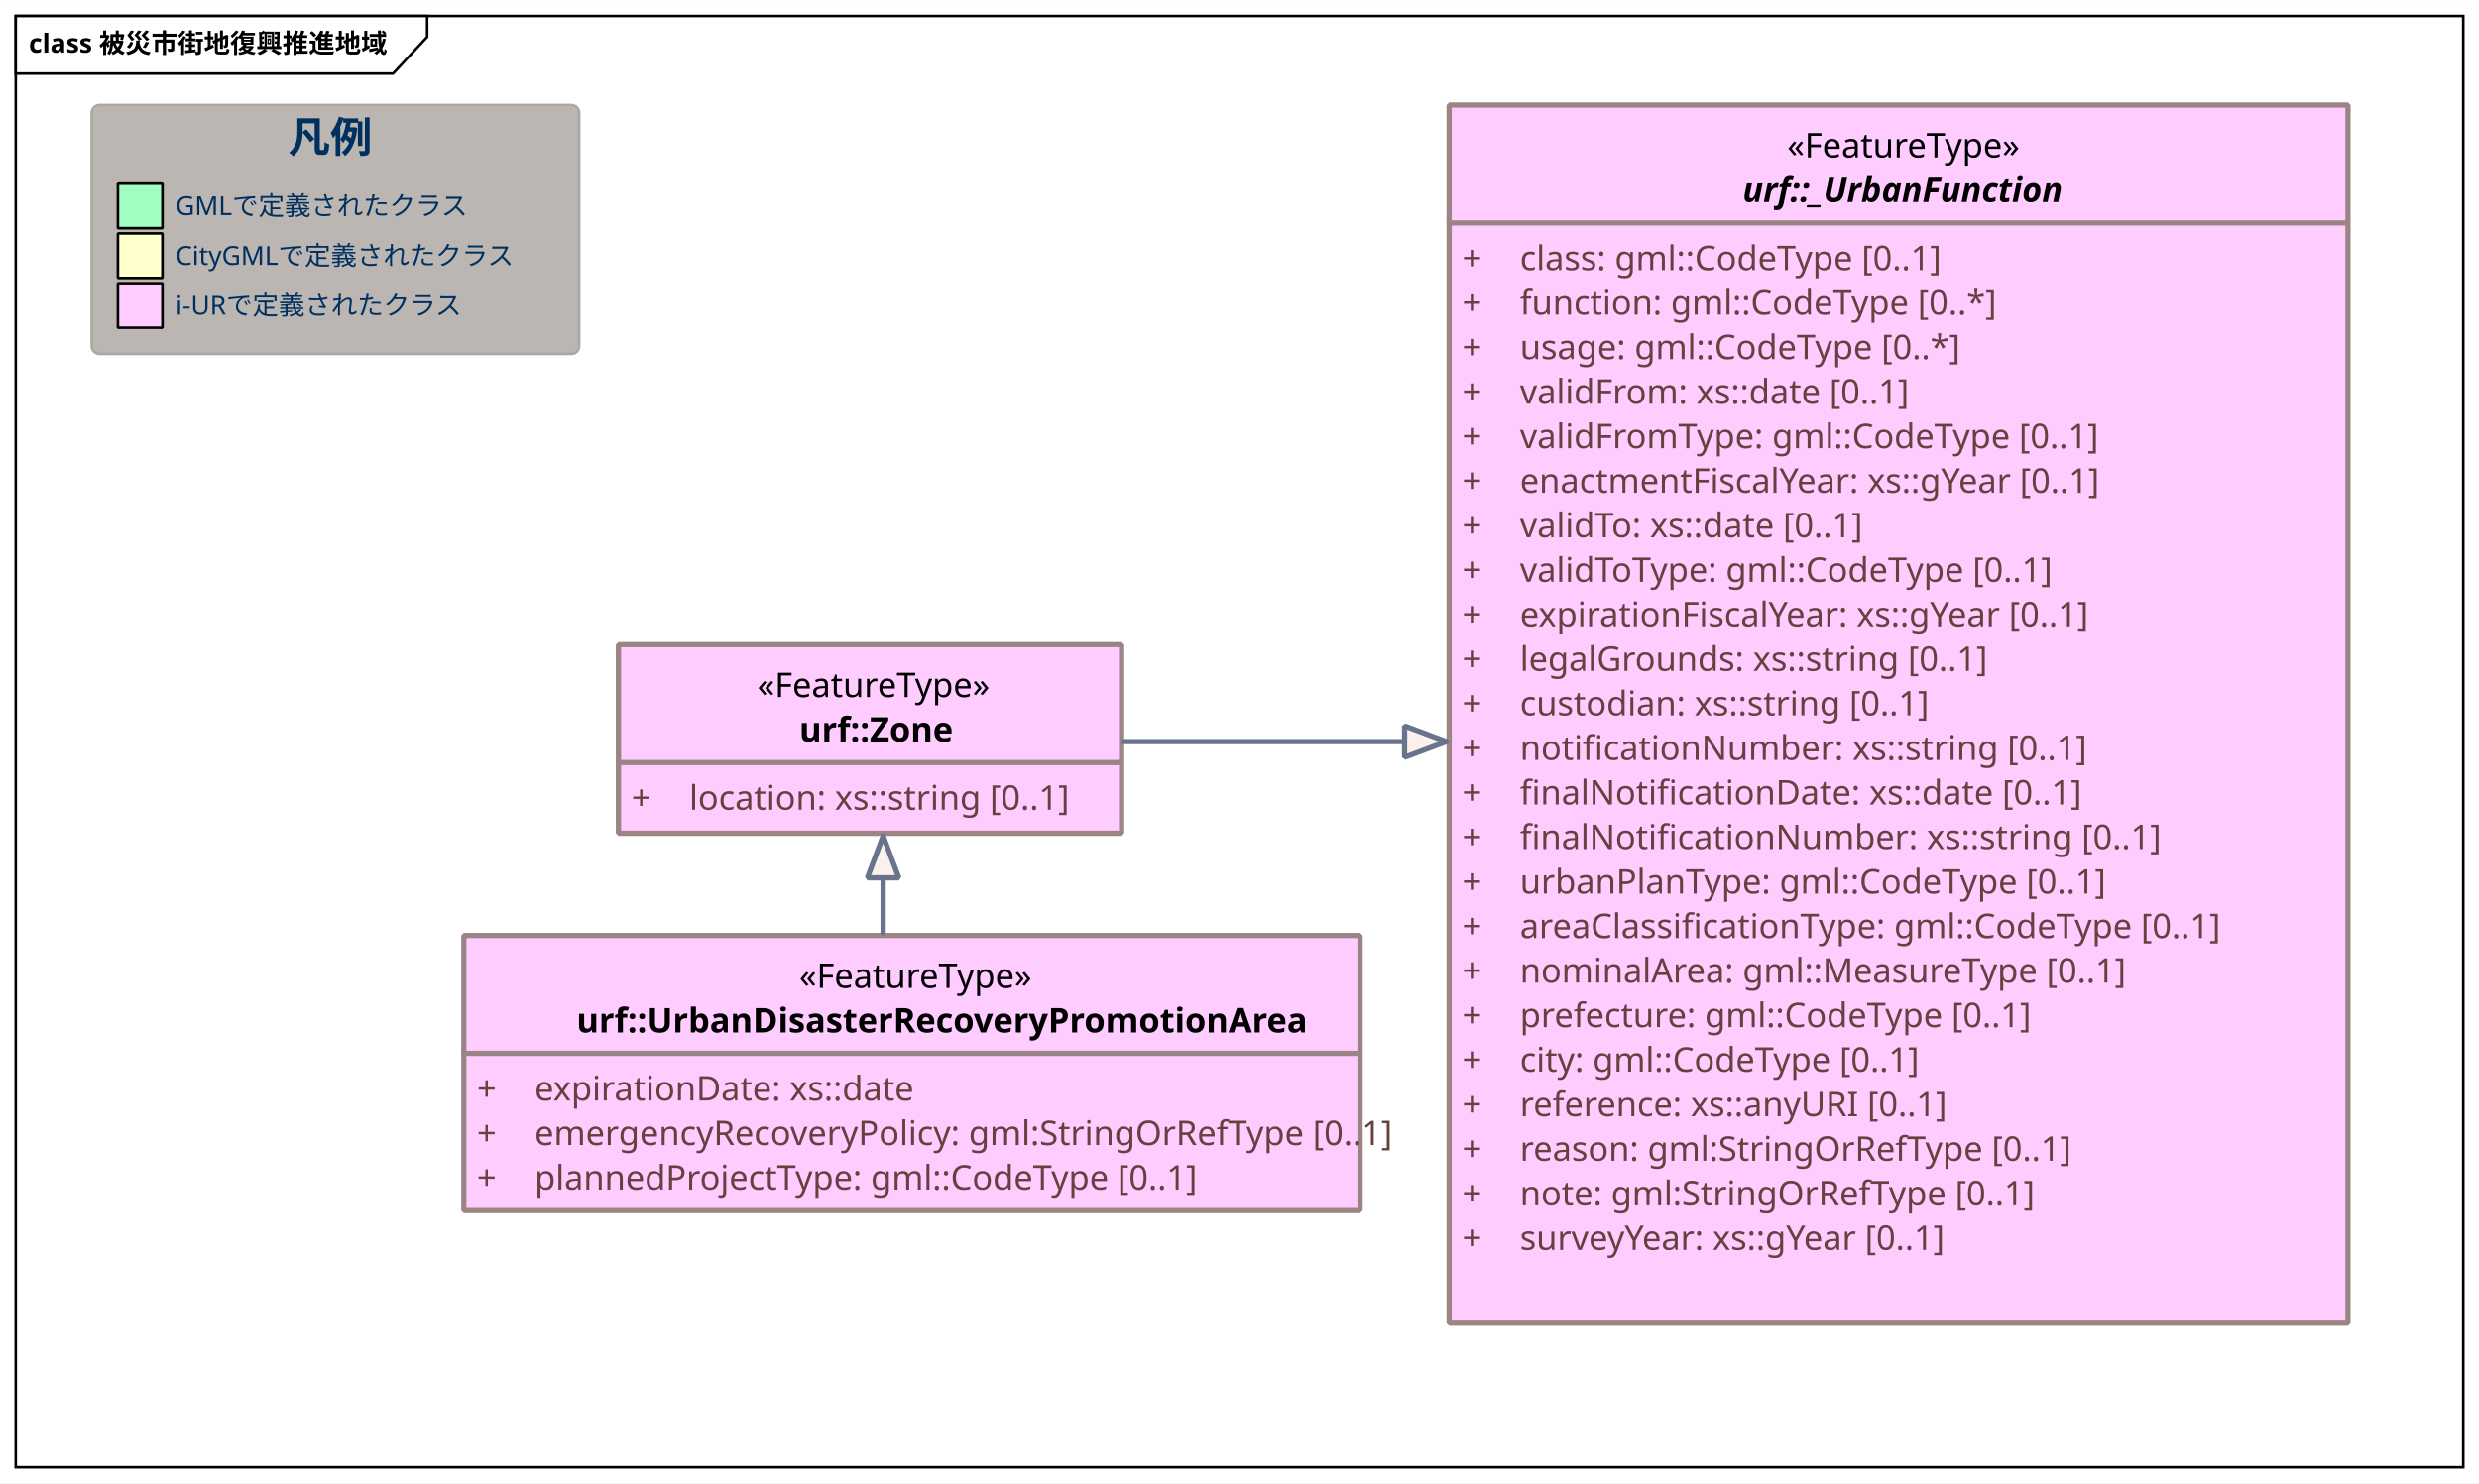
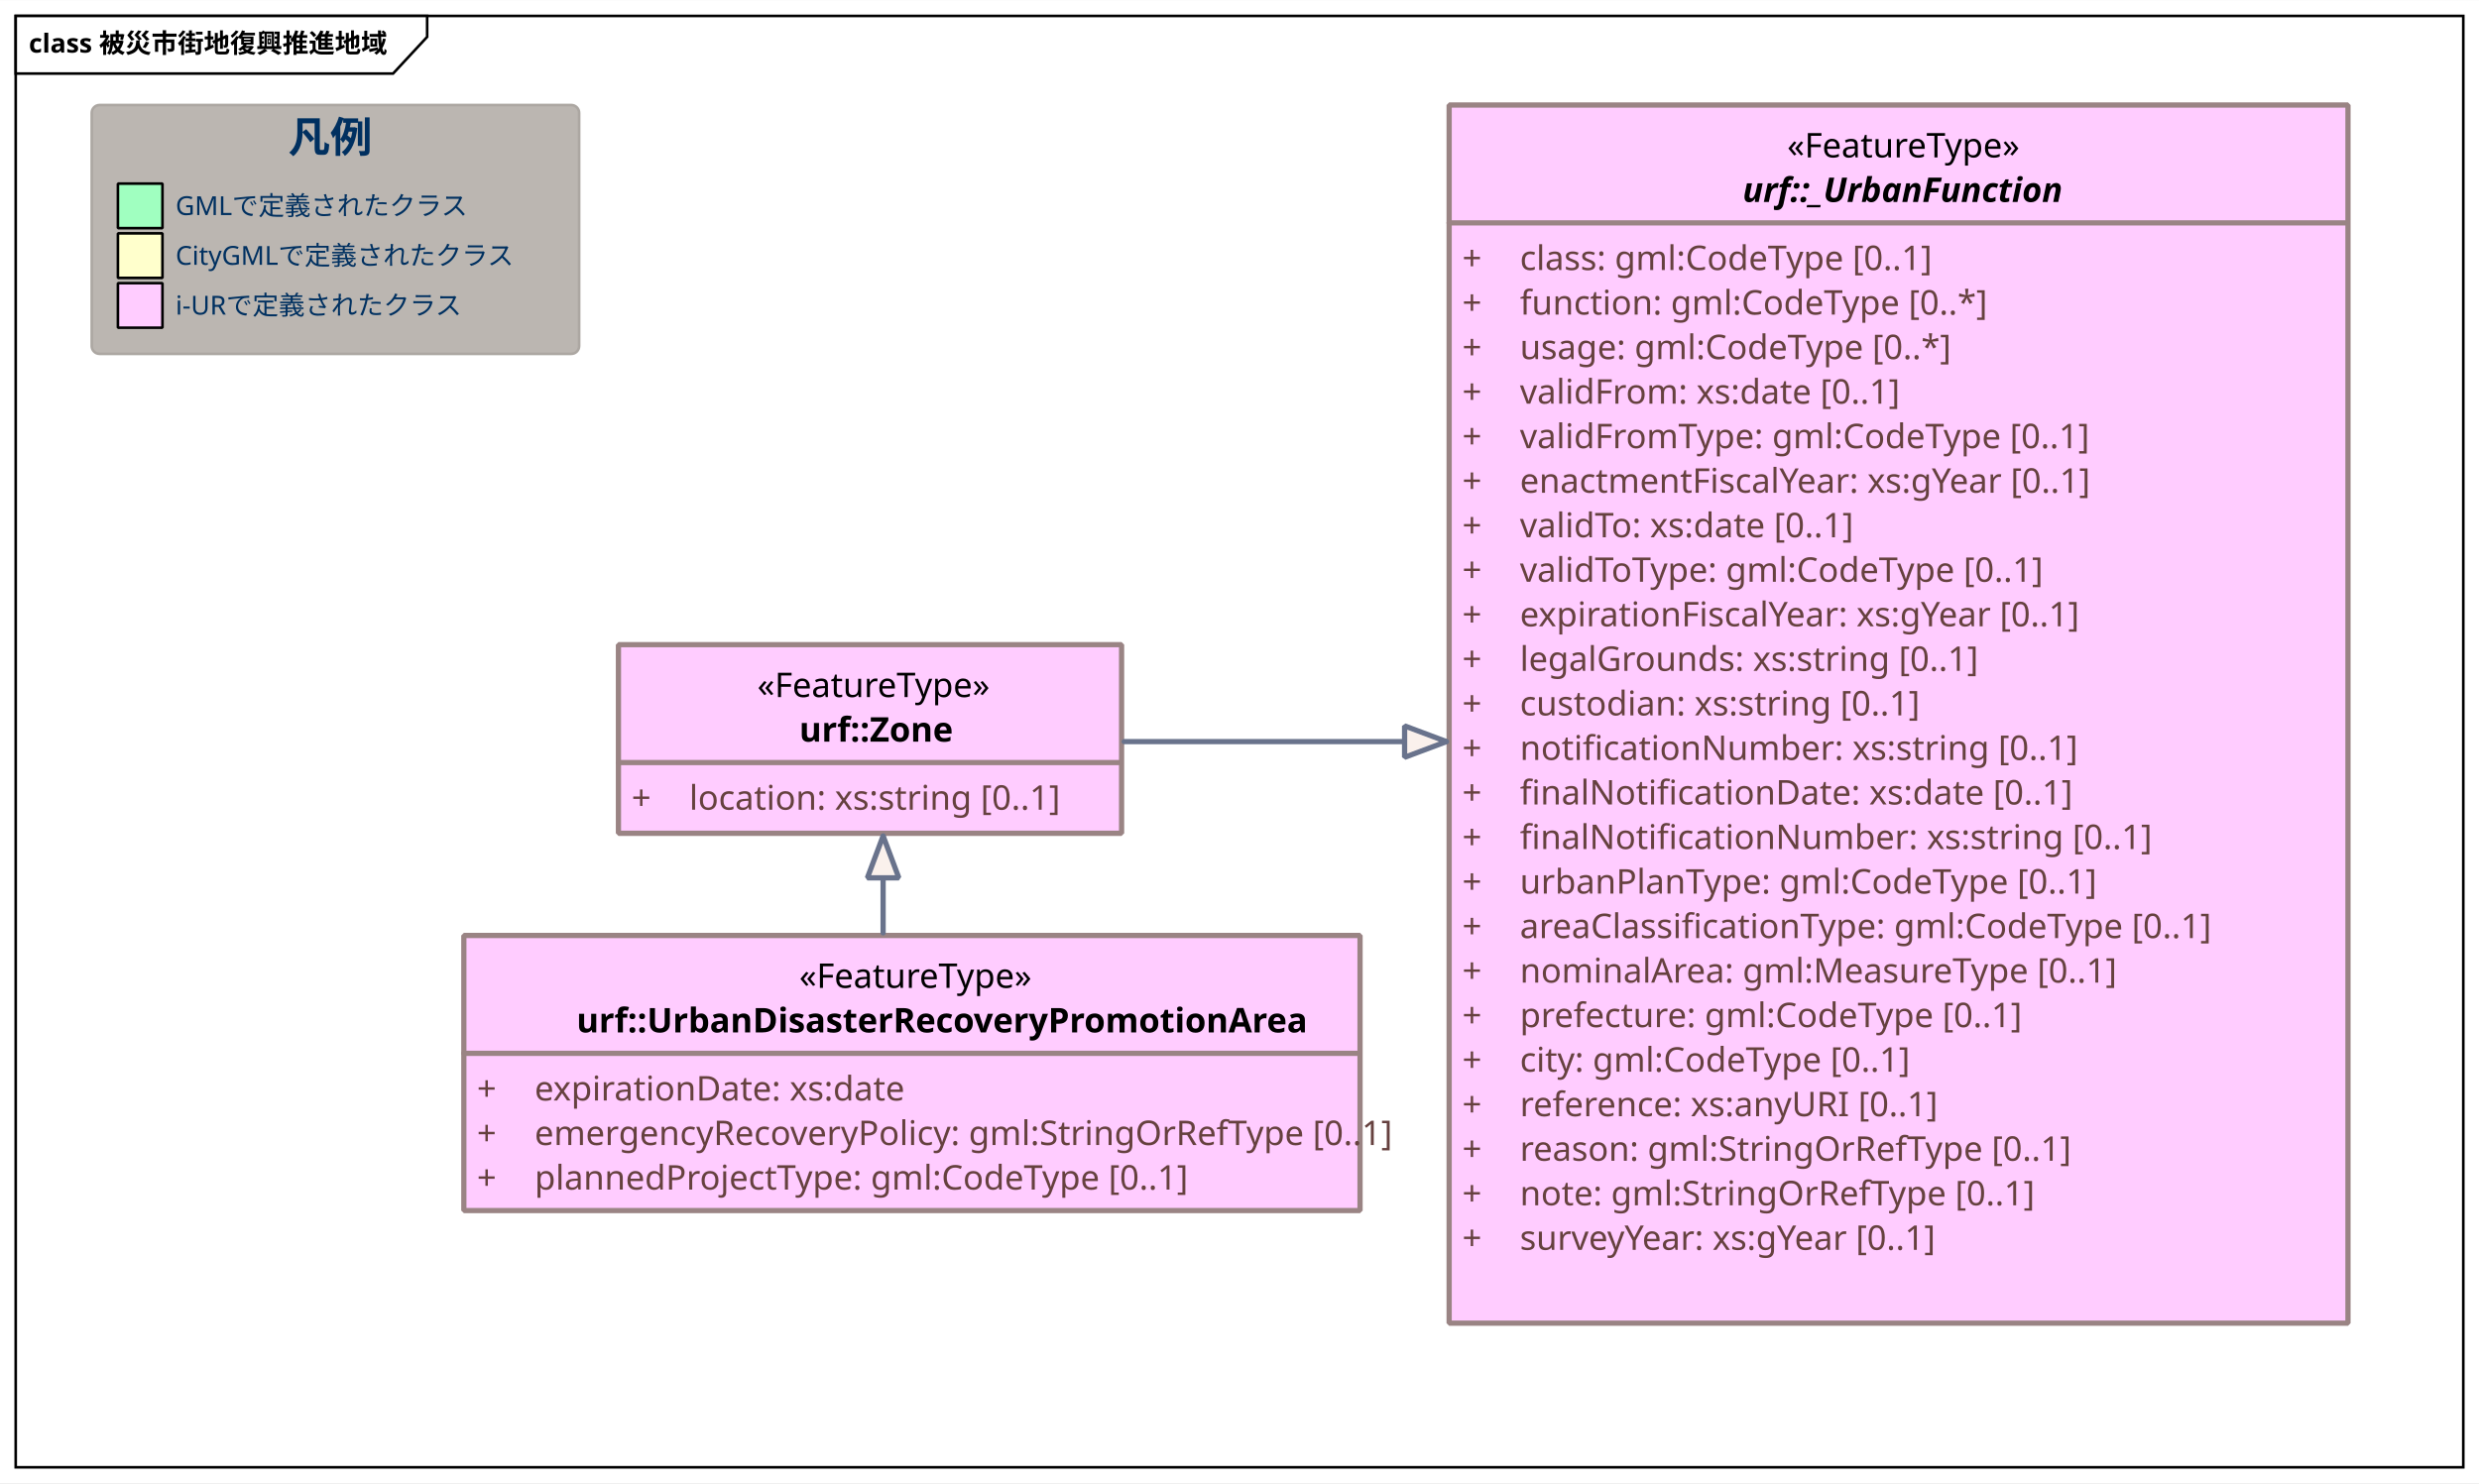
<svg xmlns="http://www.w3.org/2000/svg" width="25.03cm" height="14.98cm" viewBox="0 0 946 566">
  <g style="fill:#FFFFFF;fill-opacity:1.00;">
    <rect x="0" y="0" width="946" height="566" shape-rendering="auto" />
  </g>
  <g style="stroke-width:1;stroke-linecap:square;stroke-linejoin:miter; fill:#000000;fill-opacity:0.00; stroke:#000000; stroke-opacity:1.00">
    <path d="M 6 6 L 6 560 L 940 560 L 940 6 L 6 6" shape-rendering="auto" />
  </g>
  <g style="stroke-width:1;stroke-linecap:square;stroke-linejoin:miter; fill:#FFFFFF;fill-opacity:1.00; stroke:#000000; stroke-opacity:1.00">
    <polygon points="6 28 150 28 163 14 163 6 6 6 6 28" shape-rendering="auto" style="fill-rule:evenodd;" />
  </g>
  <g style="stroke-width:1;stroke-linecap:square;stroke-linejoin:miter; fill:#000000;fill-opacity:1.00; stroke:#000000; stroke-opacity:0.00">
    <text x="11.00" y="20.00" textLength="137" style="font-family:メイリオ; font-weight:700; font-style:normal; font-size:10px; fill:#000000;fill-opacity:1.00; stroke:#000000; stroke-opacity:0.00 stroke-width:0; white-space: pre;" xml:space="preserve" transform="rotate(-0.00 11.00 20.00)">class 被災市街地復興推進地域</text>
  </g>
  <g style="stroke-width:2;stroke-linecap:round;stroke-linejoin:bevel; fill:#FFCCFF;fill-opacity:1.00; stroke:#9A8484; stroke-opacity:1.00">
    <rect x="553" y="40" width="343" height="465" rx="0.00" shape-rendering="auto" />
  </g>
  <g style="stroke-width:1;stroke-linecap:round;stroke-linejoin:bevel; fill:#000000;fill-opacity:1.00; stroke:#000000; stroke-opacity:0.00">
    <text x="682.00" y="60.00" textLength="85" style="font-family:Yu Gothic UI; font-weight:400; font-style:normal; font-size:13px; fill:#000000;fill-opacity:1.00; stroke:#000000; stroke-opacity:0.00 stroke-width:0; white-space: pre;" xml:space="preserve" transform="rotate(-0.00 682.00 60.00)">«FeatureType»</text>
    <text x="665.00" y="77.00" textLength="118" style="font-family:Yu Gothic UI; font-weight:700; font-style:italic; font-size:13px; fill:#000000;fill-opacity:1.00; stroke:#000000; stroke-opacity:0.00 stroke-width:0; white-space: pre;" xml:space="preserve" transform="rotate(-0.00 665.00 77.00)">urf::_UrbanFunction</text>
  </g>
  <g style="stroke-width:2;stroke-linecap:round;stroke-linejoin:bevel; fill:#000000;fill-opacity:0.00; stroke:#9A8484; stroke-opacity:1.00">
    <path d="M 553 85 L 895 85" shape-rendering="auto" />
  </g>
  <g style="stroke-width:1;stroke-linecap:round;stroke-linejoin:bevel; fill:#66413F;fill-opacity:1.00; stroke:#000000; stroke-opacity:0.00">
    <text x="558.00" y="103.00" textLength="13" style="font-family:Yu Gothic UI; font-weight:400; font-style:normal; font-size:13px; fill:#66413F;fill-opacity:1.00; stroke:#000000; stroke-opacity:0.00 stroke-width:0; white-space: pre;" xml:space="preserve" transform="rotate(-0.00 558.00 103.00)">+ </text>
-     <text x="580.00" y="103.00" textLength="154" style="font-family:Yu Gothic UI; font-weight:400; font-style:normal; font-size:13px; fill:#66413F;fill-opacity:1.00; stroke:#000000; stroke-opacity:0.00 stroke-width:0; white-space: pre;" xml:space="preserve" transform="rotate(-0.00 580.00 103.00)">class: gml::CodeType [0..1]</text>
+     <text x="580.00" y="103.00" textLength="151" style="font-family:Yu Gothic UI; font-weight:400; font-style:normal; font-size:13px; fill:#66413F;fill-opacity:1.00; stroke:#000000; stroke-opacity:0.00 stroke-width:0; white-space: pre;" xml:space="preserve" transform="rotate(-0.00 580.00 103.00)">class: gml:CodeType [0..1]</text>
    <text x="558.00" y="120.00" textLength="13" style="font-family:Yu Gothic UI; font-weight:400; font-style:normal; font-size:13px; fill:#66413F;fill-opacity:1.00; stroke:#000000; stroke-opacity:0.00 stroke-width:0; white-space: pre;" xml:space="preserve" transform="rotate(-0.00 558.00 120.00)">+ </text>
-     <text x="580.00" y="120.00" textLength="170" style="font-family:Yu Gothic UI; font-weight:400; font-style:normal; font-size:13px; fill:#66413F;fill-opacity:1.00; stroke:#000000; stroke-opacity:0.00 stroke-width:0; white-space: pre;" xml:space="preserve" transform="rotate(-0.00 580.00 120.00)">function: gml::CodeType [0..*]</text>
+     <text x="580.00" y="120.00" textLength="167" style="font-family:Yu Gothic UI; font-weight:400; font-style:normal; font-size:13px; fill:#66413F;fill-opacity:1.00; stroke:#000000; stroke-opacity:0.00 stroke-width:0; white-space: pre;" xml:space="preserve" transform="rotate(-0.00 580.00 120.00)">function: gml:CodeType [0..*]</text>
    <text x="558.00" y="137.00" textLength="13" style="font-family:Yu Gothic UI; font-weight:400; font-style:normal; font-size:13px; fill:#66413F;fill-opacity:1.00; stroke:#000000; stroke-opacity:0.00 stroke-width:0; white-space: pre;" xml:space="preserve" transform="rotate(-0.00 558.00 137.00)">+ </text>
-     <text x="580.00" y="137.00" textLength="159" style="font-family:Yu Gothic UI; font-weight:400; font-style:normal; font-size:13px; fill:#66413F;fill-opacity:1.00; stroke:#000000; stroke-opacity:0.00 stroke-width:0; white-space: pre;" xml:space="preserve" transform="rotate(-0.00 580.00 137.00)">usage: gml::CodeType [0..*]</text>
+     <text x="580.00" y="137.00" textLength="156" style="font-family:Yu Gothic UI; font-weight:400; font-style:normal; font-size:13px; fill:#66413F;fill-opacity:1.00; stroke:#000000; stroke-opacity:0.00 stroke-width:0; white-space: pre;" xml:space="preserve" transform="rotate(-0.00 580.00 137.00)">usage: gml:CodeType [0..*]</text>
    <text x="558.00" y="154.00" textLength="13" style="font-family:Yu Gothic UI; font-weight:400; font-style:normal; font-size:13px; fill:#66413F;fill-opacity:1.00; stroke:#000000; stroke-opacity:0.00 stroke-width:0; white-space: pre;" xml:space="preserve" transform="rotate(-0.00 558.00 154.00)">+ </text>
-     <text x="580.00" y="154.00" textLength="140" style="font-family:Yu Gothic UI; font-weight:400; font-style:normal; font-size:13px; fill:#66413F;fill-opacity:1.00; stroke:#000000; stroke-opacity:0.00 stroke-width:0; white-space: pre;" xml:space="preserve" transform="rotate(-0.00 580.00 154.00)">validFrom: xs::date [0..1]</text>
+     <text x="580.00" y="154.00" textLength="137" style="font-family:Yu Gothic UI; font-weight:400; font-style:normal; font-size:13px; fill:#66413F;fill-opacity:1.00; stroke:#000000; stroke-opacity:0.00 stroke-width:0; white-space: pre;" xml:space="preserve" transform="rotate(-0.00 580.00 154.00)">validFrom: xs:date [0..1]</text>
    <text x="558.00" y="171.00" textLength="13" style="font-family:Yu Gothic UI; font-weight:400; font-style:normal; font-size:13px; fill:#66413F;fill-opacity:1.00; stroke:#000000; stroke-opacity:0.00 stroke-width:0; white-space: pre;" xml:space="preserve" transform="rotate(-0.00 558.00 171.00)">+ </text>
-     <text x="580.00" y="171.00" textLength="211" style="font-family:Yu Gothic UI; font-weight:400; font-style:normal; font-size:13px; fill:#66413F;fill-opacity:1.00; stroke:#000000; stroke-opacity:0.00 stroke-width:0; white-space: pre;" xml:space="preserve" transform="rotate(-0.00 580.00 171.00)">validFromType: gml::CodeType [0..1]</text>
+     <text x="580.00" y="171.00" textLength="208" style="font-family:Yu Gothic UI; font-weight:400; font-style:normal; font-size:13px; fill:#66413F;fill-opacity:1.00; stroke:#000000; stroke-opacity:0.00 stroke-width:0; white-space: pre;" xml:space="preserve" transform="rotate(-0.00 580.00 171.00)">validFromType: gml:CodeType [0..1]</text>
    <text x="558.00" y="188.00" textLength="13" style="font-family:Yu Gothic UI; font-weight:400; font-style:normal; font-size:13px; fill:#66413F;fill-opacity:1.00; stroke:#000000; stroke-opacity:0.00 stroke-width:0; white-space: pre;" xml:space="preserve" transform="rotate(-0.00 558.00 188.00)">+ </text>
-     <text x="580.00" y="188.00" textLength="208" style="font-family:Yu Gothic UI; font-weight:400; font-style:normal; font-size:13px; fill:#66413F;fill-opacity:1.00; stroke:#000000; stroke-opacity:0.00 stroke-width:0; white-space: pre;" xml:space="preserve" transform="rotate(-0.00 580.00 188.00)">enactmentFiscalYear: xs::gYear [0..1]</text>
+     <text x="580.00" y="188.00" textLength="205" style="font-family:Yu Gothic UI; font-weight:400; font-style:normal; font-size:13px; fill:#66413F;fill-opacity:1.00; stroke:#000000; stroke-opacity:0.00 stroke-width:0; white-space: pre;" xml:space="preserve" transform="rotate(-0.00 580.00 188.00)">enactmentFiscalYear: xs:gYear [0..1]</text>
    <text x="558.00" y="205.00" textLength="13" style="font-family:Yu Gothic UI; font-weight:400; font-style:normal; font-size:13px; fill:#66413F;fill-opacity:1.00; stroke:#000000; stroke-opacity:0.00 stroke-width:0; white-space: pre;" xml:space="preserve" transform="rotate(-0.00 558.00 205.00)">+ </text>
-     <text x="580.00" y="205.00" textLength="125" style="font-family:Yu Gothic UI; font-weight:400; font-style:normal; font-size:13px; fill:#66413F;fill-opacity:1.00; stroke:#000000; stroke-opacity:0.00 stroke-width:0; white-space: pre;" xml:space="preserve" transform="rotate(-0.00 580.00 205.00)">validTo: xs::date [0..1]</text>
+     <text x="580.00" y="205.00" textLength="122" style="font-family:Yu Gothic UI; font-weight:400; font-style:normal; font-size:13px; fill:#66413F;fill-opacity:1.00; stroke:#000000; stroke-opacity:0.00 stroke-width:0; white-space: pre;" xml:space="preserve" transform="rotate(-0.00 580.00 205.00)">validTo: xs:date [0..1]</text>
    <text x="558.00" y="222.00" textLength="13" style="font-family:Yu Gothic UI; font-weight:400; font-style:normal; font-size:13px; fill:#66413F;fill-opacity:1.00; stroke:#000000; stroke-opacity:0.00 stroke-width:0; white-space: pre;" xml:space="preserve" transform="rotate(-0.00 558.00 222.00)">+ </text>
-     <text x="580.00" y="222.00" textLength="196" style="font-family:Yu Gothic UI; font-weight:400; font-style:normal; font-size:13px; fill:#66413F;fill-opacity:1.00; stroke:#000000; stroke-opacity:0.00 stroke-width:0; white-space: pre;" xml:space="preserve" transform="rotate(-0.00 580.00 222.00)">validToType: gml::CodeType [0..1]</text>
+     <text x="580.00" y="222.00" textLength="193" style="font-family:Yu Gothic UI; font-weight:400; font-style:normal; font-size:13px; fill:#66413F;fill-opacity:1.00; stroke:#000000; stroke-opacity:0.00 stroke-width:0; white-space: pre;" xml:space="preserve" transform="rotate(-0.00 580.00 222.00)">validToType: gml:CodeType [0..1]</text>
    <text x="558.00" y="239.00" textLength="13" style="font-family:Yu Gothic UI; font-weight:400; font-style:normal; font-size:13px; fill:#66413F;fill-opacity:1.00; stroke:#000000; stroke-opacity:0.00 stroke-width:0; white-space: pre;" xml:space="preserve" transform="rotate(-0.00 558.00 239.00)">+ </text>
-     <text x="580.00" y="239.00" textLength="206" style="font-family:Yu Gothic UI; font-weight:400; font-style:normal; font-size:13px; fill:#66413F;fill-opacity:1.00; stroke:#000000; stroke-opacity:0.00 stroke-width:0; white-space: pre;" xml:space="preserve" transform="rotate(-0.00 580.00 239.00)">expirationFiscalYear: xs::gYear [0..1]</text>
+     <text x="580.00" y="239.00" textLength="203" style="font-family:Yu Gothic UI; font-weight:400; font-style:normal; font-size:13px; fill:#66413F;fill-opacity:1.00; stroke:#000000; stroke-opacity:0.00 stroke-width:0; white-space: pre;" xml:space="preserve" transform="rotate(-0.00 580.00 239.00)">expirationFiscalYear: xs:gYear [0..1]</text>
    <text x="558.00" y="256.00" textLength="13" style="font-family:Yu Gothic UI; font-weight:400; font-style:normal; font-size:13px; fill:#66413F;fill-opacity:1.00; stroke:#000000; stroke-opacity:0.00 stroke-width:0; white-space: pre;" xml:space="preserve" transform="rotate(-0.00 558.00 256.00)">+ </text>
-     <text x="580.00" y="256.00" textLength="168" style="font-family:Yu Gothic UI; font-weight:400; font-style:normal; font-size:13px; fill:#66413F;fill-opacity:1.00; stroke:#000000; stroke-opacity:0.00 stroke-width:0; white-space: pre;" xml:space="preserve" transform="rotate(-0.00 580.00 256.00)">legalGrounds: xs::string [0..1]</text>
+     <text x="580.00" y="256.00" textLength="165" style="font-family:Yu Gothic UI; font-weight:400; font-style:normal; font-size:13px; fill:#66413F;fill-opacity:1.00; stroke:#000000; stroke-opacity:0.00 stroke-width:0; white-space: pre;" xml:space="preserve" transform="rotate(-0.00 580.00 256.00)">legalGrounds: xs:string [0..1]</text>
    <text x="558.00" y="273.00" textLength="13" style="font-family:Yu Gothic UI; font-weight:400; font-style:normal; font-size:13px; fill:#66413F;fill-opacity:1.00; stroke:#000000; stroke-opacity:0.00 stroke-width:0; white-space: pre;" xml:space="preserve" transform="rotate(-0.00 558.00 273.00)">+ </text>
-     <text x="580.00" y="273.00" textLength="146" style="font-family:Yu Gothic UI; font-weight:400; font-style:normal; font-size:13px; fill:#66413F;fill-opacity:1.00; stroke:#000000; stroke-opacity:0.00 stroke-width:0; white-space: pre;" xml:space="preserve" transform="rotate(-0.00 580.00 273.00)">custodian: xs::string [0..1]</text>
+     <text x="580.00" y="273.00" textLength="143" style="font-family:Yu Gothic UI; font-weight:400; font-style:normal; font-size:13px; fill:#66413F;fill-opacity:1.00; stroke:#000000; stroke-opacity:0.00 stroke-width:0; white-space: pre;" xml:space="preserve" transform="rotate(-0.00 580.00 273.00)">custodian: xs:string [0..1]</text>
    <text x="558.00" y="290.00" textLength="13" style="font-family:Yu Gothic UI; font-weight:400; font-style:normal; font-size:13px; fill:#66413F;fill-opacity:1.00; stroke:#000000; stroke-opacity:0.00 stroke-width:0; white-space: pre;" xml:space="preserve" transform="rotate(-0.00 558.00 290.00)">+ </text>
-     <text x="580.00" y="290.00" textLength="202" style="font-family:Yu Gothic UI; font-weight:400; font-style:normal; font-size:13px; fill:#66413F;fill-opacity:1.00; stroke:#000000; stroke-opacity:0.00 stroke-width:0; white-space: pre;" xml:space="preserve" transform="rotate(-0.00 580.00 290.00)">notificationNumber: xs::string [0..1]</text>
+     <text x="580.00" y="290.00" textLength="199" style="font-family:Yu Gothic UI; font-weight:400; font-style:normal; font-size:13px; fill:#66413F;fill-opacity:1.00; stroke:#000000; stroke-opacity:0.00 stroke-width:0; white-space: pre;" xml:space="preserve" transform="rotate(-0.00 580.00 290.00)">notificationNumber: xs:string [0..1]</text>
    <text x="558.00" y="307.00" textLength="13" style="font-family:Yu Gothic UI; font-weight:400; font-style:normal; font-size:13px; fill:#66413F;fill-opacity:1.00; stroke:#000000; stroke-opacity:0.00 stroke-width:0; white-space: pre;" xml:space="preserve" transform="rotate(-0.00 558.00 307.00)">+ </text>
-     <text x="580.00" y="307.00" textLength="201" style="font-family:Yu Gothic UI; font-weight:400; font-style:normal; font-size:13px; fill:#66413F;fill-opacity:1.00; stroke:#000000; stroke-opacity:0.00 stroke-width:0; white-space: pre;" xml:space="preserve" transform="rotate(-0.00 580.00 307.00)">finalNotificationDate: xs::date [0..1]</text>
+     <text x="580.00" y="307.00" textLength="198" style="font-family:Yu Gothic UI; font-weight:400; font-style:normal; font-size:13px; fill:#66413F;fill-opacity:1.00; stroke:#000000; stroke-opacity:0.00 stroke-width:0; white-space: pre;" xml:space="preserve" transform="rotate(-0.00 580.00 307.00)">finalNotificationDate: xs:date [0..1]</text>
    <text x="558.00" y="324.00" textLength="13" style="font-family:Yu Gothic UI; font-weight:400; font-style:normal; font-size:13px; fill:#66413F;fill-opacity:1.00; stroke:#000000; stroke-opacity:0.00 stroke-width:0; white-space: pre;" xml:space="preserve" transform="rotate(-0.00 558.00 324.00)">+ </text>
-     <text x="580.00" y="324.00" textLength="229" style="font-family:Yu Gothic UI; font-weight:400; font-style:normal; font-size:13px; fill:#66413F;fill-opacity:1.00; stroke:#000000; stroke-opacity:0.00 stroke-width:0; white-space: pre;" xml:space="preserve" transform="rotate(-0.00 580.00 324.00)">finalNotificationNumber: xs::string [0..1]</text>
+     <text x="580.00" y="324.00" textLength="226" style="font-family:Yu Gothic UI; font-weight:400; font-style:normal; font-size:13px; fill:#66413F;fill-opacity:1.00; stroke:#000000; stroke-opacity:0.00 stroke-width:0; white-space: pre;" xml:space="preserve" transform="rotate(-0.00 580.00 324.00)">finalNotificationNumber: xs:string [0..1]</text>
    <text x="558.00" y="341.00" textLength="13" style="font-family:Yu Gothic UI; font-weight:400; font-style:normal; font-size:13px; fill:#66413F;fill-opacity:1.00; stroke:#000000; stroke-opacity:0.00 stroke-width:0; white-space: pre;" xml:space="preserve" transform="rotate(-0.00 558.00 341.00)">+ </text>
-     <text x="580.00" y="341.00" textLength="212" style="font-family:Yu Gothic UI; font-weight:400; font-style:normal; font-size:13px; fill:#66413F;fill-opacity:1.00; stroke:#000000; stroke-opacity:0.00 stroke-width:0; white-space: pre;" xml:space="preserve" transform="rotate(-0.00 580.00 341.00)">urbanPlanType: gml::CodeType [0..1]</text>
+     <text x="580.00" y="341.00" textLength="209" style="font-family:Yu Gothic UI; font-weight:400; font-style:normal; font-size:13px; fill:#66413F;fill-opacity:1.00; stroke:#000000; stroke-opacity:0.00 stroke-width:0; white-space: pre;" xml:space="preserve" transform="rotate(-0.00 580.00 341.00)">urbanPlanType: gml:CodeType [0..1]</text>
    <text x="558.00" y="358.00" textLength="13" style="font-family:Yu Gothic UI; font-weight:400; font-style:normal; font-size:13px; fill:#66413F;fill-opacity:1.00; stroke:#000000; stroke-opacity:0.00 stroke-width:0; white-space: pre;" xml:space="preserve" transform="rotate(-0.00 558.00 358.00)">+ </text>
-     <text x="580.00" y="358.00" textLength="255" style="font-family:Yu Gothic UI; font-weight:400; font-style:normal; font-size:13px; fill:#66413F;fill-opacity:1.00; stroke:#000000; stroke-opacity:0.00 stroke-width:0; white-space: pre;" xml:space="preserve" transform="rotate(-0.00 580.00 358.00)">areaClassificationType: gml::CodeType [0..1]</text>
+     <text x="580.00" y="358.00" textLength="252" style="font-family:Yu Gothic UI; font-weight:400; font-style:normal; font-size:13px; fill:#66413F;fill-opacity:1.00; stroke:#000000; stroke-opacity:0.00 stroke-width:0; white-space: pre;" xml:space="preserve" transform="rotate(-0.00 580.00 358.00)">areaClassificationType: gml:CodeType [0..1]</text>
    <text x="558.00" y="375.00" textLength="13" style="font-family:Yu Gothic UI; font-weight:400; font-style:normal; font-size:13px; fill:#66413F;fill-opacity:1.00; stroke:#000000; stroke-opacity:0.00 stroke-width:0; white-space: pre;" xml:space="preserve" transform="rotate(-0.00 558.00 375.00)">+ </text>
-     <text x="580.00" y="375.00" textLength="219" style="font-family:Yu Gothic UI; font-weight:400; font-style:normal; font-size:13px; fill:#66413F;fill-opacity:1.00; stroke:#000000; stroke-opacity:0.00 stroke-width:0; white-space: pre;" xml:space="preserve" transform="rotate(-0.00 580.00 375.00)">nominalArea: gml::MeasureType [0..1]</text>
+     <text x="580.00" y="375.00" textLength="216" style="font-family:Yu Gothic UI; font-weight:400; font-style:normal; font-size:13px; fill:#66413F;fill-opacity:1.00; stroke:#000000; stroke-opacity:0.00 stroke-width:0; white-space: pre;" xml:space="preserve" transform="rotate(-0.00 580.00 375.00)">nominalArea: gml:MeasureType [0..1]</text>
    <text x="558.00" y="392.00" textLength="13" style="font-family:Yu Gothic UI; font-weight:400; font-style:normal; font-size:13px; fill:#66413F;fill-opacity:1.00; stroke:#000000; stroke-opacity:0.00 stroke-width:0; white-space: pre;" xml:space="preserve" transform="rotate(-0.00 558.00 392.00)">+ </text>
-     <text x="580.00" y="392.00" textLength="186" style="font-family:Yu Gothic UI; font-weight:400; font-style:normal; font-size:13px; fill:#66413F;fill-opacity:1.00; stroke:#000000; stroke-opacity:0.00 stroke-width:0; white-space: pre;" xml:space="preserve" transform="rotate(-0.00 580.00 392.00)">prefecture: gml::CodeType [0..1]</text>
+     <text x="580.00" y="392.00" textLength="183" style="font-family:Yu Gothic UI; font-weight:400; font-style:normal; font-size:13px; fill:#66413F;fill-opacity:1.00; stroke:#000000; stroke-opacity:0.00 stroke-width:0; white-space: pre;" xml:space="preserve" transform="rotate(-0.00 580.00 392.00)">prefecture: gml:CodeType [0..1]</text>
    <text x="558.00" y="409.00" textLength="13" style="font-family:Yu Gothic UI; font-weight:400; font-style:normal; font-size:13px; fill:#66413F;fill-opacity:1.00; stroke:#000000; stroke-opacity:0.00 stroke-width:0; white-space: pre;" xml:space="preserve" transform="rotate(-0.00 558.00 409.00)">+ </text>
-     <text x="580.00" y="409.00" textLength="145" style="font-family:Yu Gothic UI; font-weight:400; font-style:normal; font-size:13px; fill:#66413F;fill-opacity:1.00; stroke:#000000; stroke-opacity:0.00 stroke-width:0; white-space: pre;" xml:space="preserve" transform="rotate(-0.00 580.00 409.00)">city: gml::CodeType [0..1]</text>
+     <text x="580.00" y="409.00" textLength="142" style="font-family:Yu Gothic UI; font-weight:400; font-style:normal; font-size:13px; fill:#66413F;fill-opacity:1.00; stroke:#000000; stroke-opacity:0.00 stroke-width:0; white-space: pre;" xml:space="preserve" transform="rotate(-0.00 580.00 409.00)">city: gml:CodeType [0..1]</text>
    <text x="558.00" y="426.00" textLength="13" style="font-family:Yu Gothic UI; font-weight:400; font-style:normal; font-size:13px; fill:#66413F;fill-opacity:1.00; stroke:#000000; stroke-opacity:0.00 stroke-width:0; white-space: pre;" xml:space="preserve" transform="rotate(-0.00 558.00 426.00)">+ </text>
-     <text x="580.00" y="426.00" textLength="152" style="font-family:Yu Gothic UI; font-weight:400; font-style:normal; font-size:13px; fill:#66413F;fill-opacity:1.00; stroke:#000000; stroke-opacity:0.00 stroke-width:0; white-space: pre;" xml:space="preserve" transform="rotate(-0.00 580.00 426.00)">reference: xs::anyURI [0..1]</text>
+     <text x="580.00" y="426.00" textLength="149" style="font-family:Yu Gothic UI; font-weight:400; font-style:normal; font-size:13px; fill:#66413F;fill-opacity:1.00; stroke:#000000; stroke-opacity:0.00 stroke-width:0; white-space: pre;" xml:space="preserve" transform="rotate(-0.00 580.00 426.00)">reference: xs:anyURI [0..1]</text>
    <text x="558.00" y="443.00" textLength="13" style="font-family:Yu Gothic UI; font-weight:400; font-style:normal; font-size:13px; fill:#66413F;fill-opacity:1.00; stroke:#000000; stroke-opacity:0.00 stroke-width:0; white-space: pre;" xml:space="preserve" transform="rotate(-0.00 558.00 443.00)">+ </text>
    <text x="580.00" y="443.00" textLength="200" style="font-family:Yu Gothic UI; font-weight:400; font-style:normal; font-size:13px; fill:#66413F;fill-opacity:1.00; stroke:#000000; stroke-opacity:0.00 stroke-width:0; white-space: pre;" xml:space="preserve" transform="rotate(-0.00 580.00 443.00)">reason: gml:StringOrRefType [0..1]</text>
    <text x="558.00" y="460.00" textLength="13" style="font-family:Yu Gothic UI; font-weight:400; font-style:normal; font-size:13px; fill:#66413F;fill-opacity:1.00; stroke:#000000; stroke-opacity:0.00 stroke-width:0; white-space: pre;" xml:space="preserve" transform="rotate(-0.00 558.00 460.00)">+ </text>
    <text x="580.00" y="460.00" textLength="186" style="font-family:Yu Gothic UI; font-weight:400; font-style:normal; font-size:13px; fill:#66413F;fill-opacity:1.00; stroke:#000000; stroke-opacity:0.00 stroke-width:0; white-space: pre;" xml:space="preserve" transform="rotate(-0.00 580.00 460.00)">note: gml:StringOrRefType [0..1]</text>
    <text x="558.00" y="477.00" textLength="13" style="font-family:Yu Gothic UI; font-weight:400; font-style:normal; font-size:13px; fill:#66413F;fill-opacity:1.00; stroke:#000000; stroke-opacity:0.00 stroke-width:0; white-space: pre;" xml:space="preserve" transform="rotate(-0.00 558.00 477.00)">+ </text>
-     <text x="580.00" y="477.00" textLength="154" style="font-family:Yu Gothic UI; font-weight:400; font-style:normal; font-size:13px; fill:#66413F;fill-opacity:1.00; stroke:#000000; stroke-opacity:0.00 stroke-width:0; white-space: pre;" xml:space="preserve" transform="rotate(-0.00 580.00 477.00)">surveyYear: xs::gYear [0..1]</text>
+     <text x="580.00" y="477.00" textLength="151" style="font-family:Yu Gothic UI; font-weight:400; font-style:normal; font-size:13px; fill:#66413F;fill-opacity:1.00; stroke:#000000; stroke-opacity:0.00 stroke-width:0; white-space: pre;" xml:space="preserve" transform="rotate(-0.00 580.00 477.00)">surveyYear: xs:gYear [0..1]</text>
  </g>
  <g style="stroke-width:2;stroke-linecap:round;stroke-linejoin:bevel; fill:#FFCCFF;fill-opacity:1.00; stroke:#9A8484; stroke-opacity:1.00">
    <rect x="236" y="246" width="192" height="72" rx="0.00" shape-rendering="auto" />
  </g>
  <g style="stroke-width:1;stroke-linecap:round;stroke-linejoin:bevel; fill:#000000;fill-opacity:1.00; stroke:#000000; stroke-opacity:0.00">
    <text x="289.00" y="266.00" textLength="85" style="font-family:Yu Gothic UI; font-weight:400; font-style:normal; font-size:13px; fill:#000000;fill-opacity:1.00; stroke:#000000; stroke-opacity:0.00 stroke-width:0; white-space: pre;" xml:space="preserve" transform="rotate(-0.00 289.00 266.00)">«FeatureType»</text>
    <text x="305.00" y="283.00" textLength="54" style="font-family:Yu Gothic UI; font-weight:700; font-style:normal; font-size:13px; fill:#000000;fill-opacity:1.00; stroke:#000000; stroke-opacity:0.00 stroke-width:0; white-space: pre;" xml:space="preserve" transform="rotate(-0.00 305.00 283.00)">urf::Zone</text>
  </g>
  <g style="stroke-width:2;stroke-linecap:round;stroke-linejoin:bevel; fill:#000000;fill-opacity:0.00; stroke:#9A8484; stroke-opacity:1.00">
    <path d="M 236 291 L 427 291" shape-rendering="auto" />
  </g>
  <g style="stroke-width:1;stroke-linecap:round;stroke-linejoin:bevel; fill:#66413F;fill-opacity:1.00; stroke:#000000; stroke-opacity:0.00">
    <text x="241.00" y="309.00" textLength="13" style="font-family:Yu Gothic UI; font-weight:400; font-style:normal; font-size:13px; fill:#66413F;fill-opacity:1.00; stroke:#000000; stroke-opacity:0.00 stroke-width:0; white-space: pre;" xml:space="preserve" transform="rotate(-0.00 241.00 309.00)">+ </text>
-     <text x="263.00" y="309.00" textLength="136" style="font-family:Yu Gothic UI; font-weight:400; font-style:normal; font-size:13px; fill:#66413F;fill-opacity:1.00; stroke:#000000; stroke-opacity:0.00 stroke-width:0; white-space: pre;" xml:space="preserve" transform="rotate(-0.00 263.00 309.00)">location: xs::string [0..1]</text>
+     <text x="263.00" y="309.00" textLength="133" style="font-family:Yu Gothic UI; font-weight:400; font-style:normal; font-size:13px; fill:#66413F;fill-opacity:1.00; stroke:#000000; stroke-opacity:0.00 stroke-width:0; white-space: pre;" xml:space="preserve" transform="rotate(-0.00 263.00 309.00)">location: xs:string [0..1]</text>
  </g>
  <g style="stroke-width:2;stroke-linecap:round;stroke-linejoin:bevel; fill:#FFCCFF;fill-opacity:1.00; stroke:#9A8484; stroke-opacity:1.00">
    <rect x="177" y="357" width="342" height="105" rx="0.00" shape-rendering="auto" />
  </g>
  <g style="stroke-width:1;stroke-linecap:round;stroke-linejoin:bevel; fill:#000000;fill-opacity:1.00; stroke:#000000; stroke-opacity:0.00">
    <text x="305.00" y="377.00" textLength="85" style="font-family:Yu Gothic UI; font-weight:400; font-style:normal; font-size:13px; fill:#000000;fill-opacity:1.00; stroke:#000000; stroke-opacity:0.00 stroke-width:0; white-space: pre;" xml:space="preserve" transform="rotate(-0.00 305.00 377.00)">«FeatureType»</text>
    <text x="220.00" y="394.00" textLength="256" style="font-family:Yu Gothic UI; font-weight:700; font-style:normal; font-size:13px; fill:#000000;fill-opacity:1.00; stroke:#000000; stroke-opacity:0.00 stroke-width:0; white-space: pre;" xml:space="preserve" transform="rotate(-0.00 220.00 394.00)">urf::UrbanDisasterRecoveryPromotionArea</text>
  </g>
  <g style="stroke-width:2;stroke-linecap:round;stroke-linejoin:bevel; fill:#000000;fill-opacity:0.00; stroke:#9A8484; stroke-opacity:1.00">
    <path d="M 177 402 L 518 402" shape-rendering="auto" />
  </g>
  <g style="stroke-width:1;stroke-linecap:round;stroke-linejoin:bevel; fill:#66413F;fill-opacity:1.00; stroke:#000000; stroke-opacity:0.00">
    <text x="182.00" y="420.00" textLength="13" style="font-family:Yu Gothic UI; font-weight:400; font-style:normal; font-size:13px; fill:#66413F;fill-opacity:1.00; stroke:#000000; stroke-opacity:0.00 stroke-width:0; white-space: pre;" xml:space="preserve" transform="rotate(-0.00 182.00 420.00)">+ </text>
-     <text x="204.00" y="420.00" textLength="136" style="font-family:Yu Gothic UI; font-weight:400; font-style:normal; font-size:13px; fill:#66413F;fill-opacity:1.00; stroke:#000000; stroke-opacity:0.00 stroke-width:0; white-space: pre;" xml:space="preserve" transform="rotate(-0.00 204.00 420.00)">expirationDate: xs::date</text>
+     <text x="204.00" y="420.00" textLength="133" style="font-family:Yu Gothic UI; font-weight:400; font-style:normal; font-size:13px; fill:#66413F;fill-opacity:1.00; stroke:#000000; stroke-opacity:0.00 stroke-width:0; white-space: pre;" xml:space="preserve" transform="rotate(-0.00 204.00 420.00)">expirationDate: xs:date</text>
    <text x="182.00" y="437.00" textLength="13" style="font-family:Yu Gothic UI; font-weight:400; font-style:normal; font-size:13px; fill:#66413F;fill-opacity:1.00; stroke:#000000; stroke-opacity:0.00 stroke-width:0; white-space: pre;" xml:space="preserve" transform="rotate(-0.00 182.00 437.00)">+ </text>
    <text x="204.00" y="437.00" textLength="310" style="font-family:Yu Gothic UI; font-weight:400; font-style:normal; font-size:13px; fill:#66413F;fill-opacity:1.00; stroke:#000000; stroke-opacity:0.00 stroke-width:0; white-space: pre;" xml:space="preserve" transform="rotate(-0.00 204.00 437.00)">emergencyRecoveryPolicy: gml:StringOrRefType [0..1]</text>
    <text x="182.00" y="454.00" textLength="13" style="font-family:Yu Gothic UI; font-weight:400; font-style:normal; font-size:13px; fill:#66413F;fill-opacity:1.00; stroke:#000000; stroke-opacity:0.00 stroke-width:0; white-space: pre;" xml:space="preserve" transform="rotate(-0.00 182.00 454.00)">+ </text>
-     <text x="204.00" y="454.00" textLength="241" style="font-family:Yu Gothic UI; font-weight:400; font-style:normal; font-size:13px; fill:#66413F;fill-opacity:1.00; stroke:#000000; stroke-opacity:0.00 stroke-width:0; white-space: pre;" xml:space="preserve" transform="rotate(-0.00 204.00 454.00)">plannedProjectType: gml::CodeType [0..1]</text>
+     <text x="204.00" y="454.00" textLength="238" style="font-family:Yu Gothic UI; font-weight:400; font-style:normal; font-size:13px; fill:#66413F;fill-opacity:1.00; stroke:#000000; stroke-opacity:0.00 stroke-width:0; white-space: pre;" xml:space="preserve" transform="rotate(-0.00 204.00 454.00)">plannedProjectType: gml:CodeType [0..1]</text>
  </g>
  <g style="stroke-width:1;stroke-linecap:round;stroke-linejoin:bevel; fill:#BBB6B1;fill-opacity:1.00; stroke:#ACA7A2; stroke-opacity:1.00">
    <rect x="35" y="40" width="186" height="95" rx="3.00" shape-rendering="auto" />
  </g>
  <g style="stroke-width:1;stroke-linecap:round;stroke-linejoin:bevel; fill:#A0FFC0;fill-opacity:1.00; stroke:#000000; stroke-opacity:1.00">
    <rect x="45" y="70" width="17" height="17" rx="0.00" shape-rendering="auto" />
  </g>
  <g style="stroke-width:1;stroke-linecap:round;stroke-linejoin:bevel; fill:#003060;fill-opacity:1.00; stroke:#000000; stroke-opacity:0.00">
    <text x="67.00" y="82.00" textLength="111" style="font-family:メイリオ; font-weight:0; font-style:normal; font-size:10px; fill:#003060;fill-opacity:1.00; stroke:#000000; stroke-opacity:0.00 stroke-width:0; white-space: pre;" xml:space="preserve" transform="rotate(-0.00 67.00 82.00)">GMLで定義されたクラス</text>
  </g>
  <g style="stroke-width:1;stroke-linecap:round;stroke-linejoin:bevel; fill:#FFFFCC;fill-opacity:1.00; stroke:#000000; stroke-opacity:1.00">
    <rect x="45" y="89" width="17" height="17" rx="0.00" shape-rendering="auto" />
  </g>
  <g style="stroke-width:1;stroke-linecap:round;stroke-linejoin:bevel; fill:#003060;fill-opacity:1.00; stroke:#000000; stroke-opacity:0.00">
    <text x="67.00" y="101.00" textLength="131" style="font-family:メイリオ; font-weight:0; font-style:normal; font-size:10px; fill:#003060;fill-opacity:1.00; stroke:#000000; stroke-opacity:0.00 stroke-width:0; white-space: pre;" xml:space="preserve" transform="rotate(-0.00 67.00 101.00)">CityGMLで定義されたクラス</text>
  </g>
  <g style="stroke-width:1;stroke-linecap:round;stroke-linejoin:bevel; fill:#FFCCFF;fill-opacity:1.00; stroke:#000000; stroke-opacity:1.00">
    <rect x="45" y="108" width="17" height="17" rx="0.00" shape-rendering="auto" />
  </g>
  <g style="stroke-width:1;stroke-linecap:round;stroke-linejoin:bevel; fill:#003060;fill-opacity:1.00; stroke:#000000; stroke-opacity:0.00">
    <text x="67.00" y="120.00" textLength="111" style="font-family:メイリオ; font-weight:0; font-style:normal; font-size:10px; fill:#003060;fill-opacity:1.00; stroke:#000000; stroke-opacity:0.00 stroke-width:0; white-space: pre;" xml:space="preserve" transform="rotate(-0.00 67.00 120.00)">i-URで定義されたクラス</text>
    <text x="110.00" y="58.00" textLength="22" style="font-family:メイリオ; font-weight:700; font-style:normal; font-size:16px; fill:#003060;fill-opacity:1.00; stroke:#000000; stroke-opacity:0.00 stroke-width:0; white-space: pre;" xml:space="preserve" transform="rotate(-0.00 110.00 58.00)">凡例</text>
  </g>
  <g style="stroke-width:2;stroke-linecap:round;stroke-linejoin:bevel; fill:#000000;fill-opacity:0.00; stroke:#69738C; stroke-opacity:1.00">
    <path d="M 337 356 L 337 319" shape-rendering="auto" />
  </g>
  <g style="stroke-width:2;stroke-linecap:round;stroke-linejoin:bevel; fill:#FAF1EC;fill-opacity:1.00; stroke:#69738C; stroke-opacity:1.00">
    <polygon points="343 335 331 335 337 319" shape-rendering="auto" style="fill-rule:evenodd;" />
  </g>
  <g style="stroke-width:2;stroke-linecap:round;stroke-linejoin:bevel; fill:#000000;fill-opacity:0.00; stroke:#69738C; stroke-opacity:1.00">
    <path d="M 429 283 L 552 283" shape-rendering="auto" />
  </g>
  <g style="stroke-width:2;stroke-linecap:round;stroke-linejoin:bevel; fill:#FAF1EC;fill-opacity:1.00; stroke:#69738C; stroke-opacity:1.00">
    <polygon points="536 289 536 277 552 283" shape-rendering="auto" style="fill-rule:evenodd;" />
  </g>
</svg>
